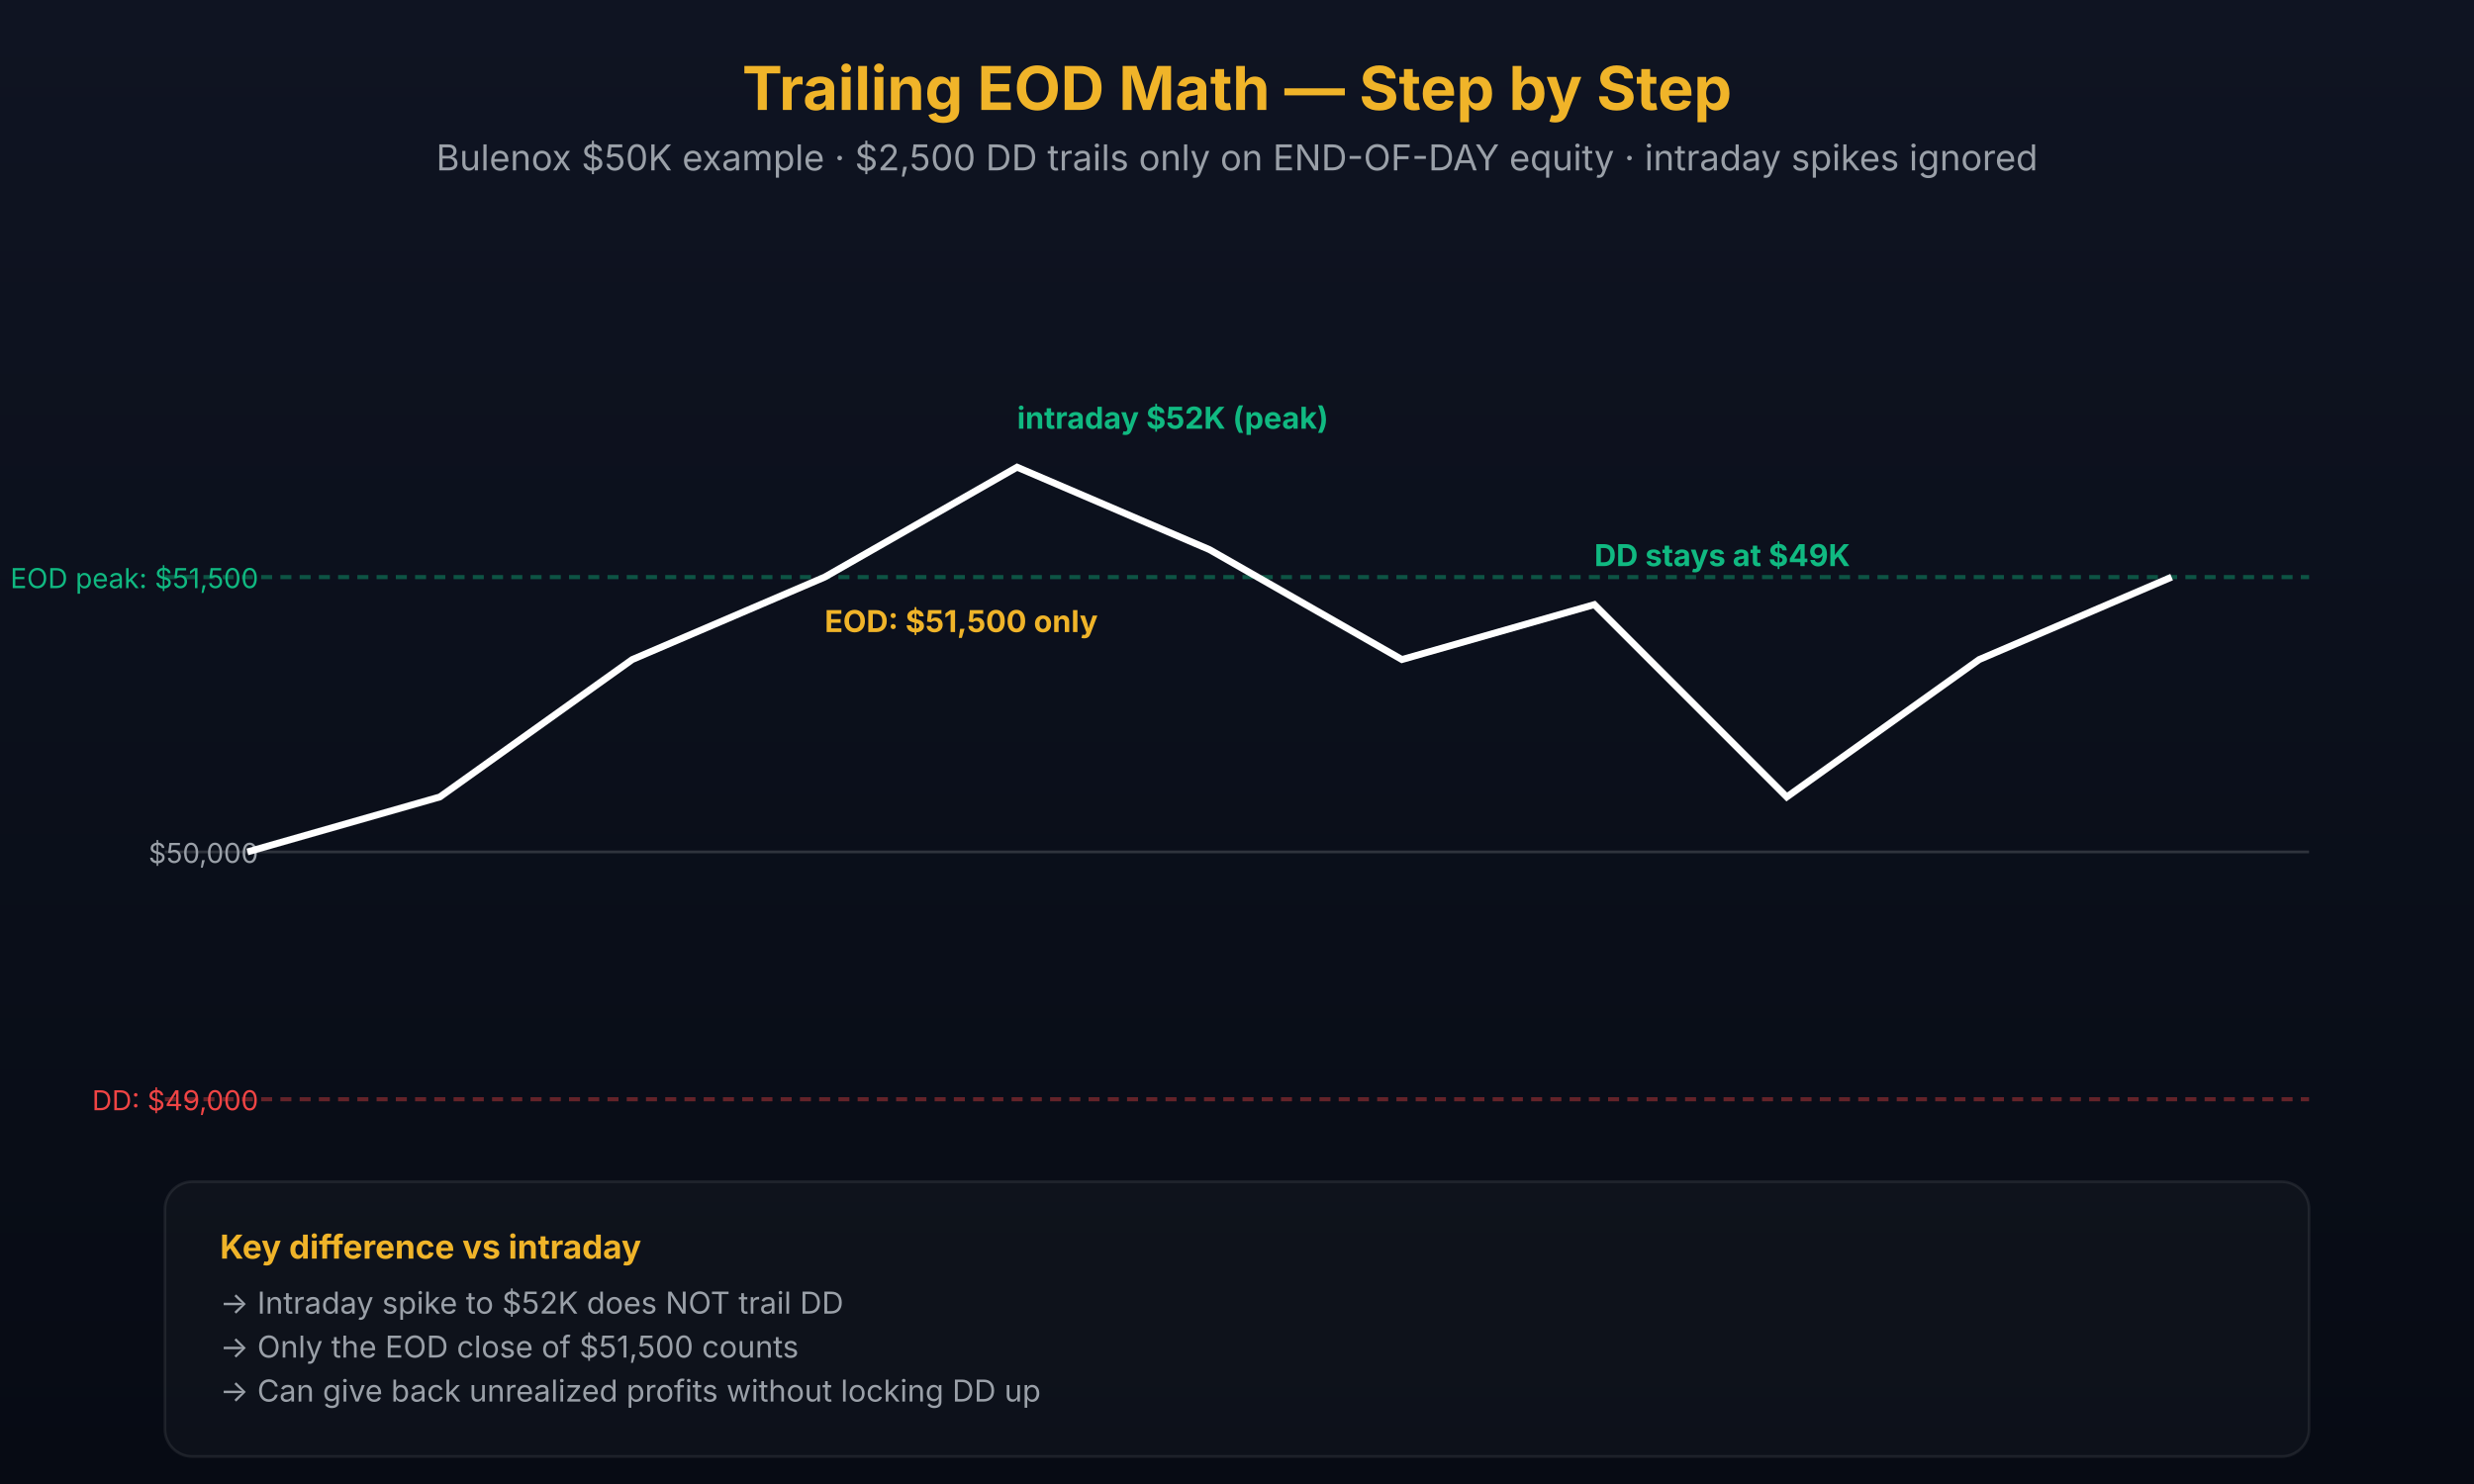
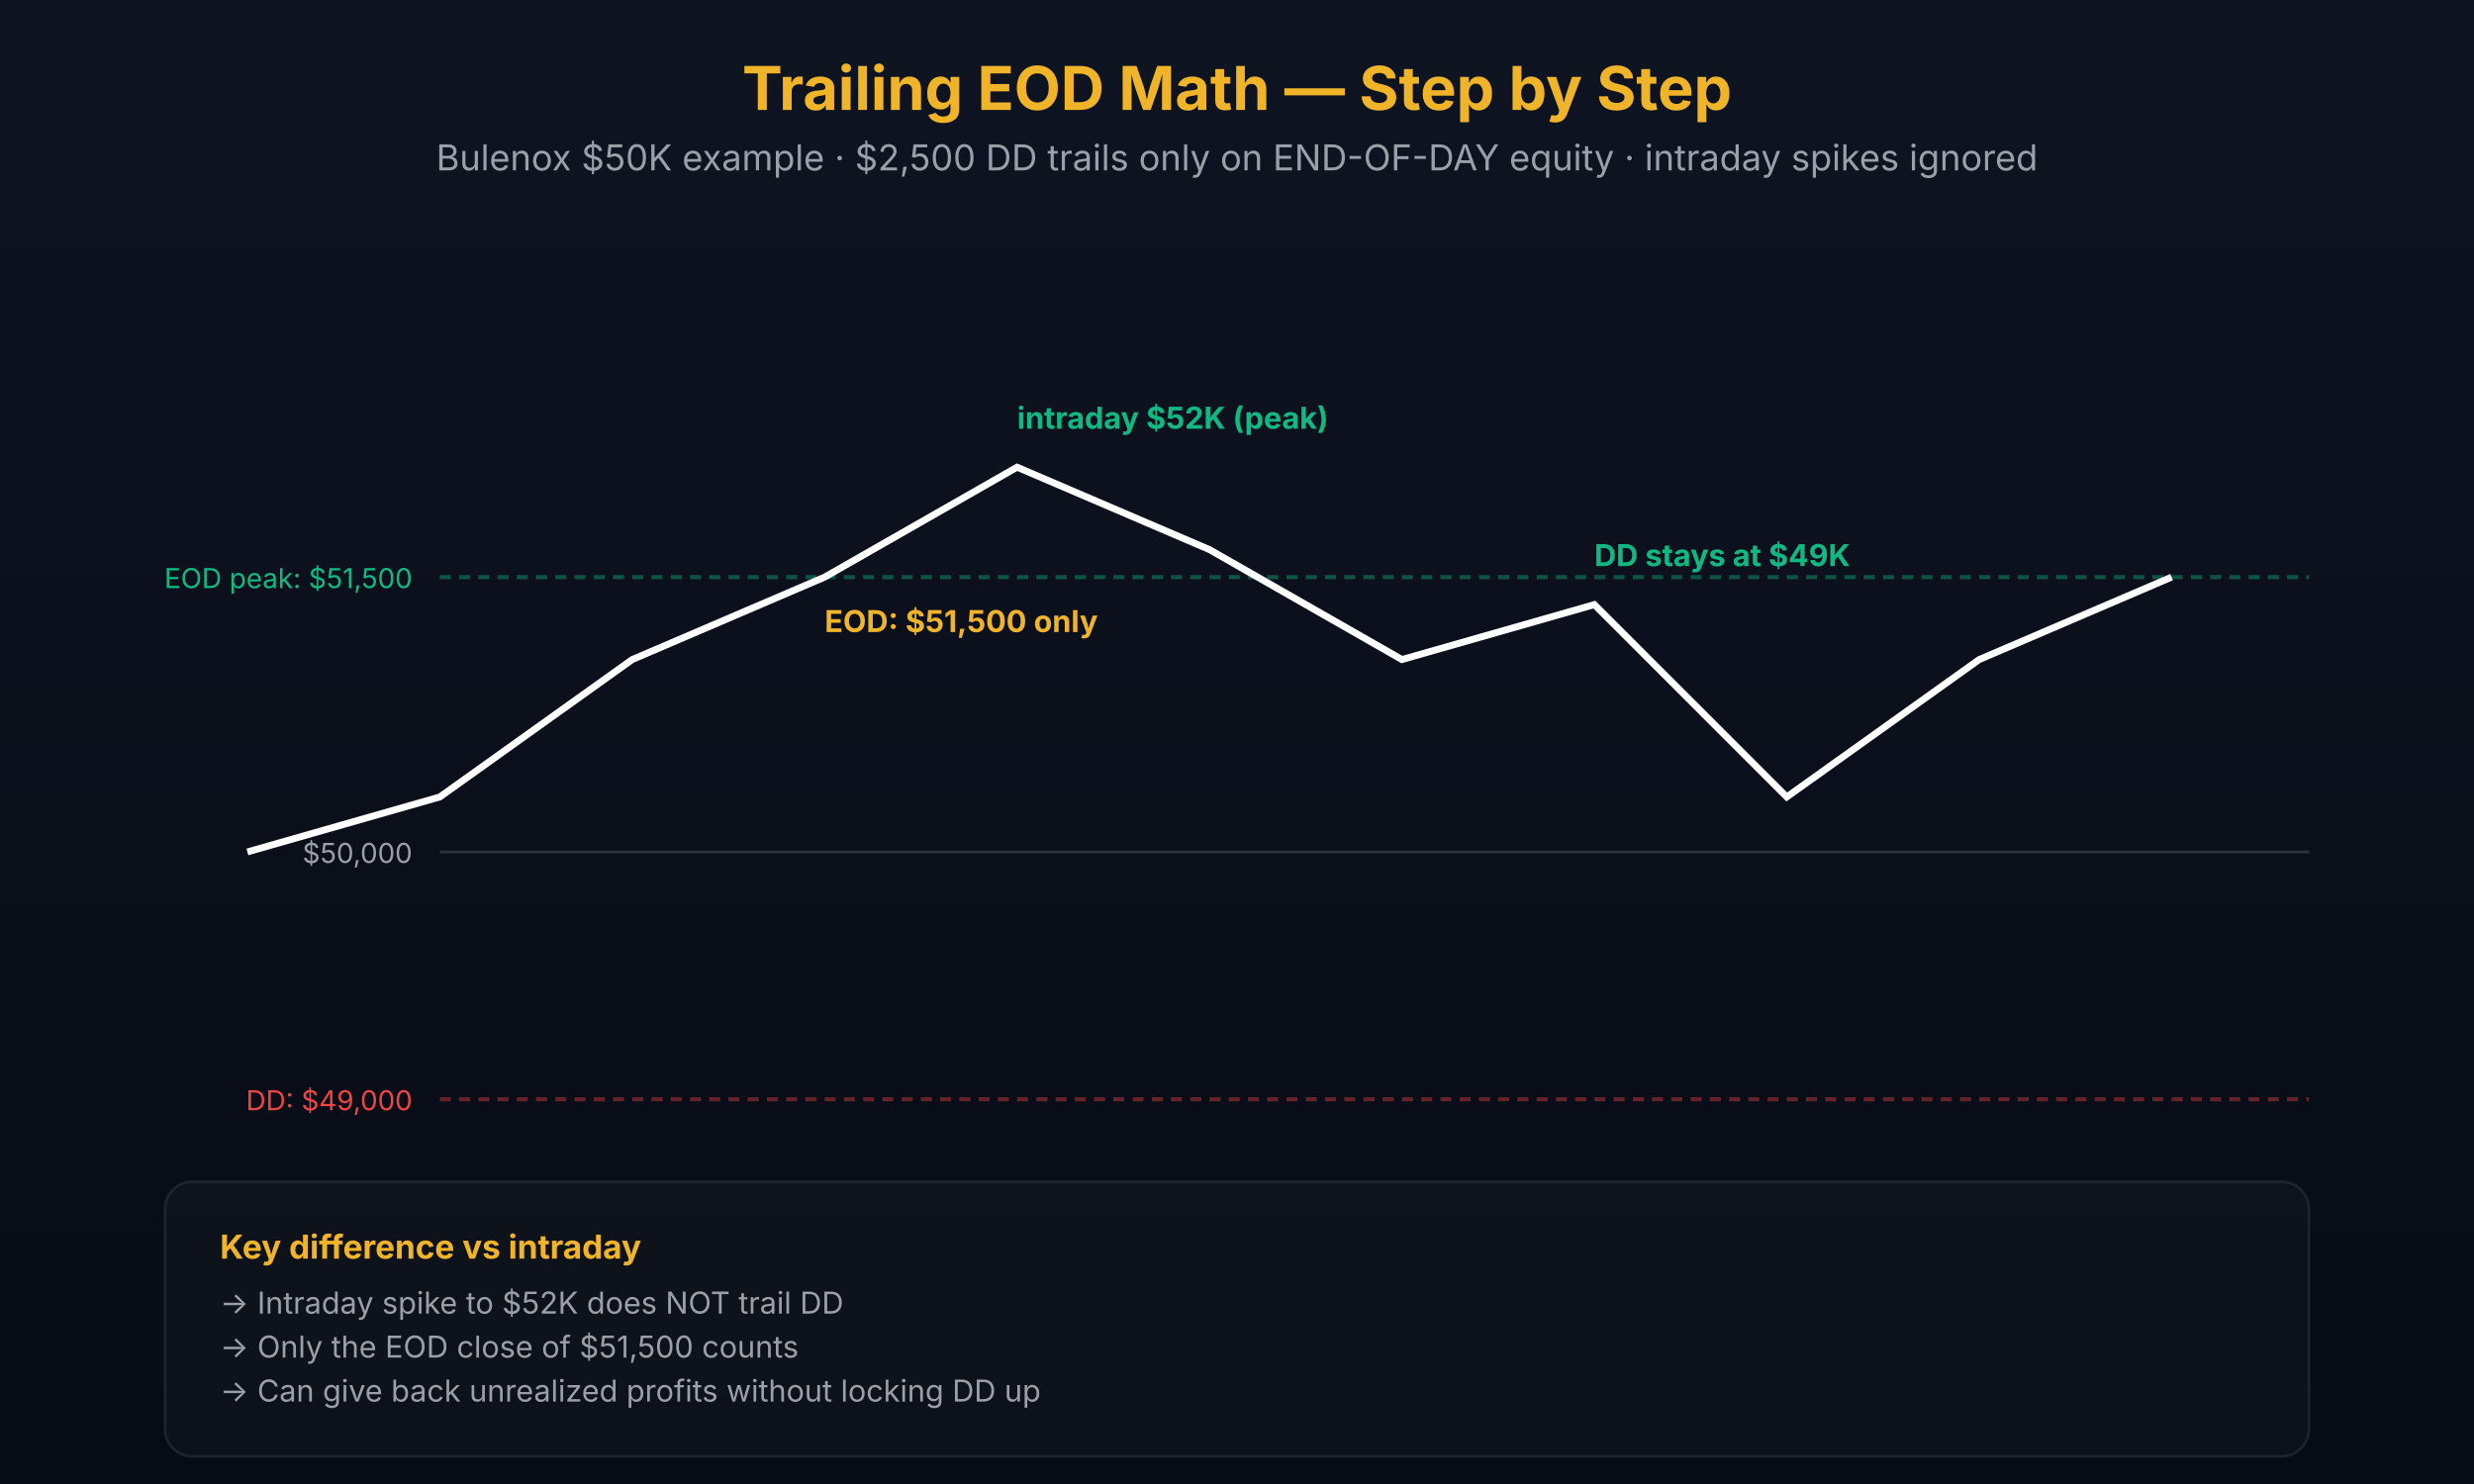
<svg xmlns="http://www.w3.org/2000/svg" viewBox="0 0 900 540" font-family="Inter, system-ui, sans-serif">
  <defs>
    <linearGradient id="bg" x1="0" x2="0" y1="0" y2="1">
      <stop offset="0%" stop-color="#0F1422" />
      <stop offset="100%" stop-color="#070B14" />
    </linearGradient>
  </defs>
  <rect width="900" height="540" fill="url(#bg)" />
  <text x="450" y="40" fill="#F0B429" font-size="22" font-weight="700" text-anchor="middle">Trailing EOD Math — Step by Step</text>
  <text x="450" y="62" fill="#9AA0A8" font-size="13" text-anchor="middle">Bulenox $50K example · $2,500 DD trails only on END-OF-DAY equity · intraday spikes ignored</text>
  <g transform="translate(60, 110)">
-     <line x1="0" y1="100" x2="780" y2="100" stroke="rgba(16,185,129,.4)" stroke-width="1.5" stroke-dasharray="4,3" />
-     <text x="34" y="104" fill="#10B981" font-size="10" text-anchor="end">EOD peak: $51,500</text>
-     <line x1="0" y1="200" x2="780" y2="200" stroke="rgba(255,255,255,.15)" />
-     <text x="34" y="204" fill="#9AA0A8" font-size="10" text-anchor="end">$50,000</text>
-     <line x1="0" y1="290" x2="780" y2="290" stroke="rgba(239,68,68,.4)" stroke-width="1.5" stroke-dasharray="4,3" />
-     <text x="34" y="294" fill="#EF4444" font-size="10" text-anchor="end">DD: $49,000</text>
+     <line x1="100" y1="100" x2="780" y2="100" stroke="rgba(16,185,129,.4)" stroke-width="1.5" stroke-dasharray="4,3" />
+     <text x="90" y="104" fill="#10B981" font-size="10" text-anchor="end">EOD peak: $51,500</text>
+     <line x1="100" y1="200" x2="780" y2="200" stroke="rgba(255,255,255,.15)" />
+     <text x="90" y="204" fill="#9AA0A8" font-size="10" text-anchor="end">$50,000</text>
+     <line x1="100" y1="290" x2="780" y2="290" stroke="rgba(239,68,68,.4)" stroke-width="1.5" stroke-dasharray="4,3" />
+     <text x="90" y="294" fill="#EF4444" font-size="10" text-anchor="end">DD: $49,000</text>
    <path d="M 30 200 L 100 180 L 170 130 L 240 100 L 310 60 L 380 90 L 450 130 L 520 110 L 590 180 L 660 130 L 730 100" fill="none" stroke="#fff" stroke-width="2.5" />
    <g font-size="11" font-weight="700">
      <text x="310" y="46" fill="#10B981">intraday $52K (peak)</text>
      <text x="240" y="120" fill="#F0B429">EOD: $51,500 only</text>
      <text x="520" y="96" fill="#10B981">DD stays at $49K</text>
    </g>
    <g transform="translate(0, 320)">
      <rect width="780" height="100" rx="10" fill="rgba(255,255,255,.025)" stroke="rgba(255,255,255,.08)" />
      <text x="20" y="28" fill="#F0B429" font-size="12" font-weight="700">Key difference vs intraday</text>
      <text x="20" y="48" fill="#9AA0A8" font-size="11">→ Intraday spike to $52K does NOT trail DD</text>
      <text x="20" y="64" fill="#9AA0A8" font-size="11">→ Only the EOD close of $51,500 counts</text>
      <text x="20" y="80" fill="#9AA0A8" font-size="11">→ Can give back unrealized profits without locking DD up</text>
    </g>
  </g>
</svg>
